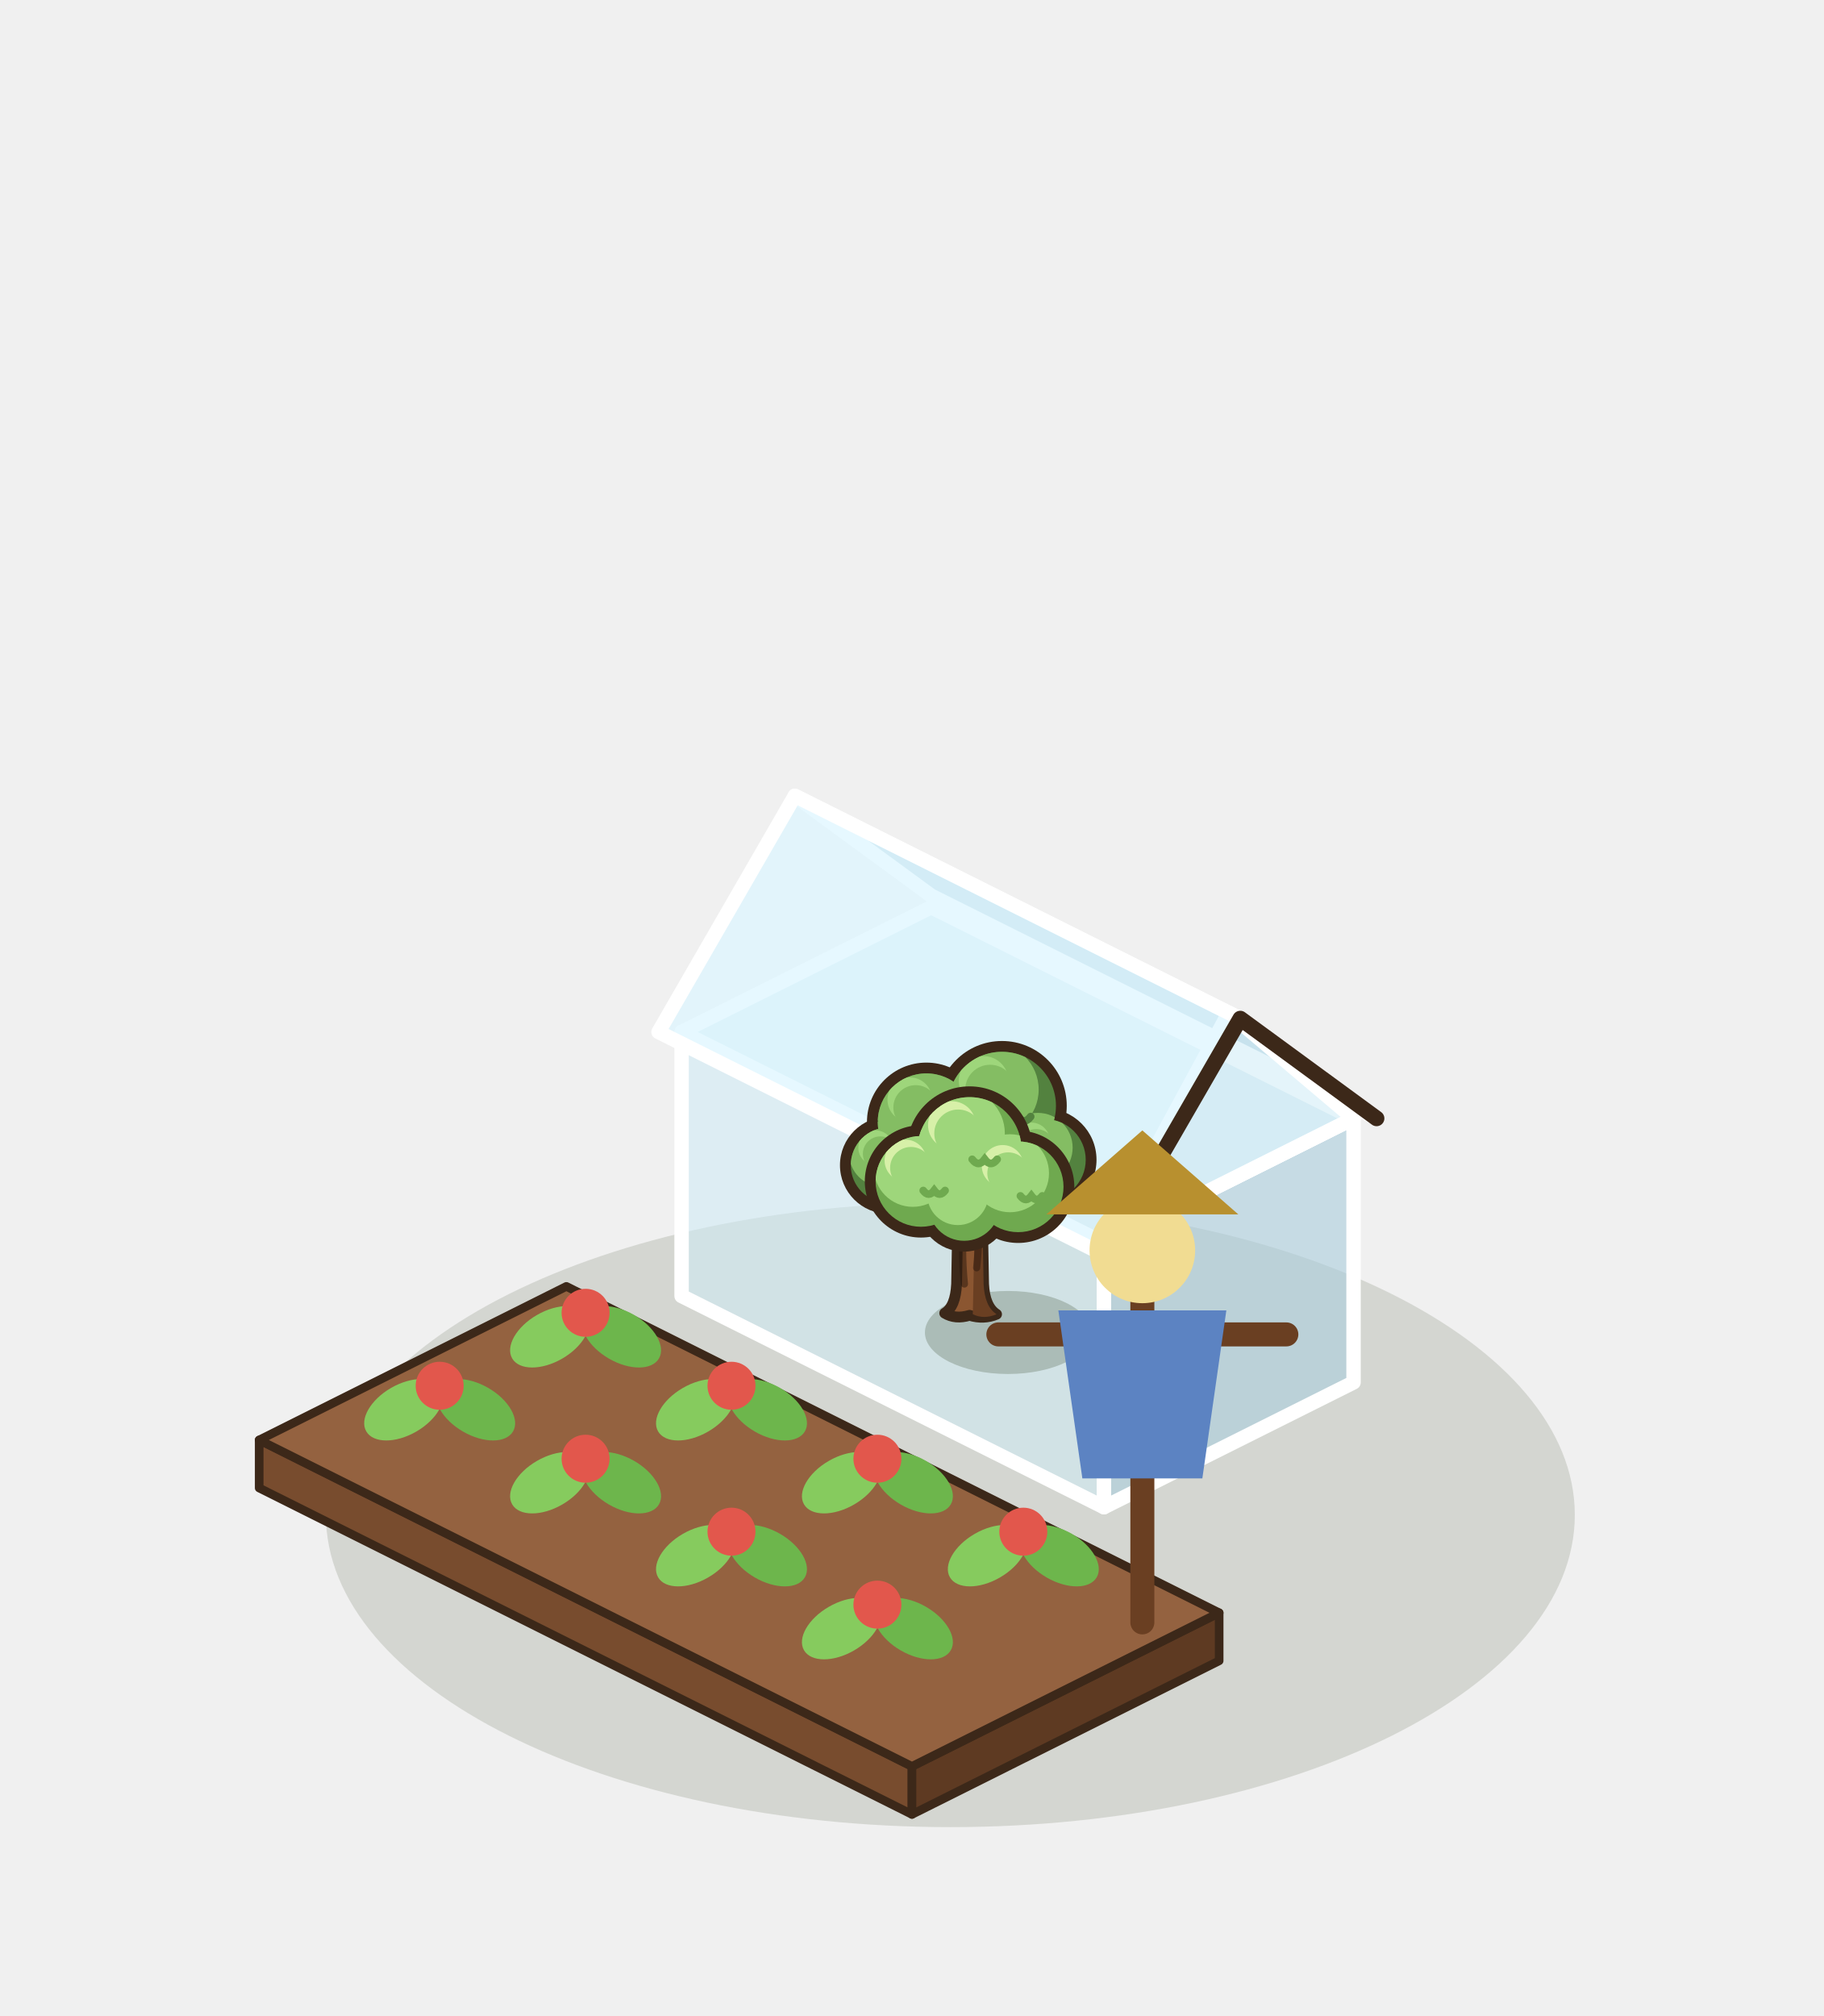
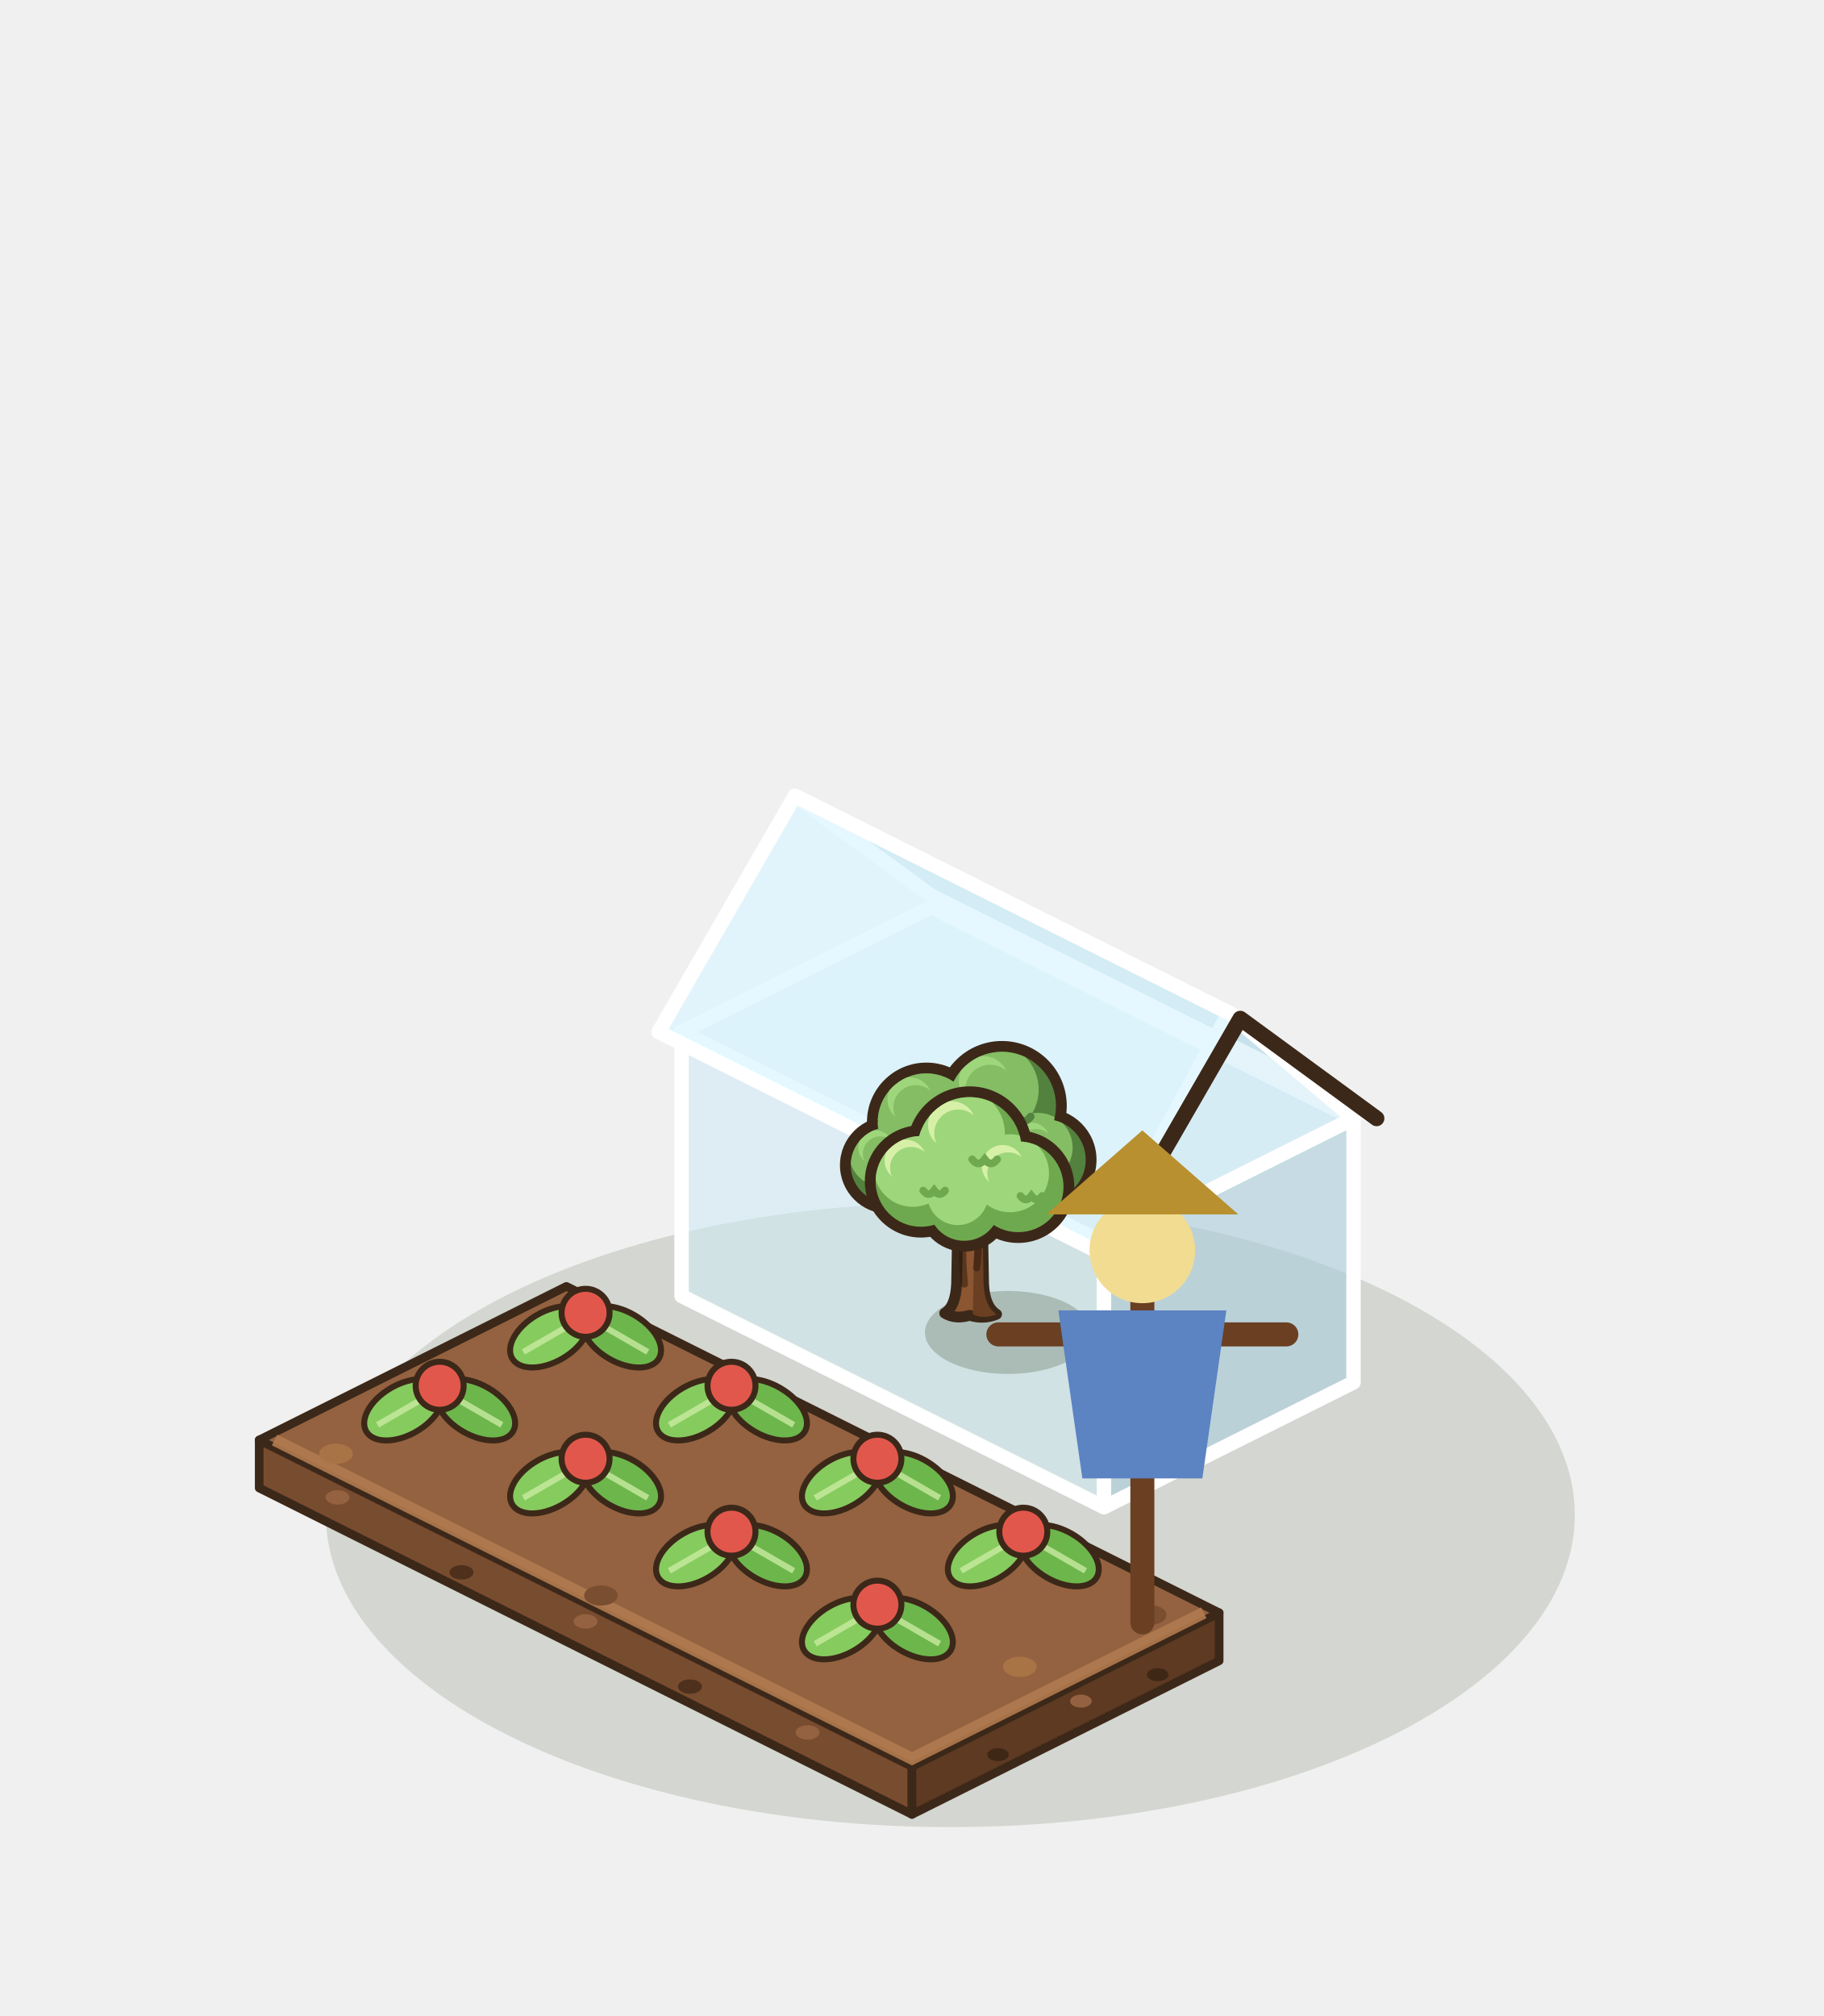
<svg xmlns="http://www.w3.org/2000/svg" width="190" height="210" viewBox="-95 -155 190 210">
  <g transform="scale(1.25)">
    <ellipse cx="3.2" cy="2.24" rx="52.04" ry="26.02" fill="rgba(40,55,20,0.14)" />
    <polygon points="-54.4,0 0,27.2 0,23.2 -54.4,-4" fill="#784C2E" stroke="#3C2819" stroke-width="0.72" stroke-linejoin="round" />
    <polygon points="25.6,14.4 0,27.2 0,23.2 25.6,10.4" fill="#5E3A22" stroke="#3C2819" stroke-width="0.72" stroke-linejoin="round" />
    <polygon points="-28.8,-16.8 25.6,10.4 0,23.2 -54.4,-4" fill="#946240" stroke="#3C2819" stroke-width="0.72" stroke-linejoin="round" />
-     <ellipse cx="-30.2" cy="-12.6" rx="3.6" ry="2.1" fill="#86CB5E" transform="rotate(-30 -30.2 -12.6)" />
-     <ellipse cx="-24.2" cy="-12.6" rx="3.6" ry="2.1" fill="#6DB64C" transform="rotate(30 -24.2 -12.6)" />
-     <circle cx="-27.2" cy="-14.6" r="2" fill="#E2574C" />
-     <ellipse cx="-42.36" cy="-6.52" rx="3.6" ry="2.1" fill="#86CB5E" transform="rotate(-30 -42.36 -6.52)" />
-     <ellipse cx="-36.36" cy="-6.52" rx="3.6" ry="2.1" fill="#6DB64C" transform="rotate(30 -36.36 -6.52)" />
-     <circle cx="-39.36" cy="-8.52" r="2" fill="#E2574C" />
-     <ellipse cx="-18.04" cy="-6.52" rx="3.6" ry="2.1" fill="#86CB5E" transform="rotate(-30 -18.04 -6.52)" />
-     <ellipse cx="-12.04" cy="-6.52" rx="3.6" ry="2.1" fill="#6DB64C" transform="rotate(30 -12.04 -6.52)" />
-     <circle cx="-15.04" cy="-8.52" r="2" fill="#E2574C" />
-     <ellipse cx="-30.2" cy="-0.44" rx="3.6" ry="2.1" fill="#86CB5E" transform="rotate(-30 -30.2 -0.44)" />
-     <ellipse cx="-24.2" cy="-0.44" rx="3.6" ry="2.1" fill="#6DB64C" transform="rotate(30 -24.2 -0.44)" />
-     <circle cx="-27.2" cy="-2.44" r="2" fill="#E2574C" />
-     <ellipse cx="-5.88" cy="-0.44" rx="3.6" ry="2.1" fill="#86CB5E" transform="rotate(-30 -5.88 -0.44)" />
-     <ellipse cx="0.12" cy="-0.44" rx="3.6" ry="2.1" fill="#6DB64C" transform="rotate(30 0.12 -0.44)" />
-     <circle cx="-2.88" cy="-2.44" r="2" fill="#E2574C" />
-     <ellipse cx="-18.04" cy="5.64" rx="3.6" ry="2.1" fill="#86CB5E" transform="rotate(-30 -18.04 5.64)" />
-     <ellipse cx="-12.04" cy="5.64" rx="3.6" ry="2.1" fill="#6DB64C" transform="rotate(30 -12.04 5.64)" />
-     <circle cx="-15.04" cy="3.64" r="2" fill="#E2574C" />
-     <ellipse cx="6.28" cy="5.64" rx="3.6" ry="2.1" fill="#86CB5E" transform="rotate(-30 6.28 5.64)" />
-     <ellipse cx="12.28" cy="5.64" rx="3.6" ry="2.1" fill="#6DB64C" transform="rotate(30 12.28 5.64)" />
-     <circle cx="9.28" cy="3.64" r="2" fill="#E2574C" />
-     <ellipse cx="-5.88" cy="11.72" rx="3.6" ry="2.1" fill="#86CB5E" transform="rotate(-30 -5.88 11.72)" />
-     <ellipse cx="0.12" cy="11.72" rx="3.6" ry="2.1" fill="#6DB64C" transform="rotate(30 0.12 11.72)" />
-     <circle cx="-2.88" cy="9.72" r="2" fill="#E2574C" />
+     <polyline points="-53.12,-4 0,22.56 24.32,10.4" fill="none" stroke="#B07A50" stroke-width="1" opacity=".9" />
+     <ellipse cx="-47.87" cy="0.78" rx="1" ry="0.6" fill="#946240" />
+     <ellipse cx="-37.54" cy="7.03" rx="1" ry="0.6" fill="#4E301C" />
+     <ellipse cx="-27.2" cy="11.12" rx="1" ry="0.6" fill="#946240" />
+     <ellipse cx="-18.5" cy="16.55" rx="1" ry="0.6" fill="#4E301C" />
+     <ellipse cx="-8.7" cy="20.37" rx="1" ry="0.6" fill="#946240" />
+     <ellipse cx="20.48" cy="15.56" rx="0.9" ry="0.54" fill="#3F2716" />
+     <ellipse cx="14.08" cy="17.76" rx="0.9" ry="0.54" fill="#946240" />
+     <ellipse cx="7.17" cy="22.22" rx="0.9" ry="0.54" fill="#3F2716" />
+     <ellipse cx="-48" cy="-2.85" rx="1.4" ry="0.84" fill="#A87445" />
+     <ellipse cx="-25.92" cy="8.96" rx="1.4" ry="0.84" fill="#7A4E30" />
+     <ellipse cx="8.99" cy="14.9" rx="1.4" ry="0.84" fill="#A87445" />
+     <ellipse cx="19.81" cy="10.58" rx="1.4" ry="0.84" fill="#7A4E30" />
+     <g transform="rotate(-30 -30.2 -12.6)">
+       <ellipse cx="-30.2" cy="-12.6" rx="3.6" ry="2.1" fill="#86CB5E" stroke="#3C2819" stroke-width="0.5" />
+       <line x1="-32.72" y1="-12.6" x2="-27.68" y2="-12.6" stroke="#C8EBA0" stroke-width="0.5" opacity=".8" />
+     </g>
+     <g transform="rotate(30 -24.2 -12.6)">
+       <ellipse cx="-24.2" cy="-12.6" rx="3.6" ry="2.1" fill="#6DB64C" stroke="#3C2819" stroke-width="0.5" />
+       <line x1="-26.72" y1="-12.6" x2="-21.68" y2="-12.6" stroke="#C8EBA0" stroke-width="0.5" opacity=".8" />
+     </g>
+     <circle cx="-27.2" cy="-14.6" r="2" fill="#E2574C" stroke="#3C2819" stroke-width="0.5" />
+     <g transform="rotate(-30 -42.36 -6.52)">
+       <ellipse cx="-42.36" cy="-6.52" rx="3.6" ry="2.1" fill="#86CB5E" stroke="#3C2819" stroke-width="0.5" />
+       <line x1="-44.88" y1="-6.52" x2="-39.84" y2="-6.52" stroke="#C8EBA0" stroke-width="0.5" opacity=".8" />
+     </g>
+     <g transform="rotate(30 -36.36 -6.52)">
+       <ellipse cx="-36.36" cy="-6.52" rx="3.6" ry="2.1" fill="#6DB64C" stroke="#3C2819" stroke-width="0.5" />
+       <line x1="-38.88" y1="-6.52" x2="-33.84" y2="-6.52" stroke="#C8EBA0" stroke-width="0.5" opacity=".8" />
+     </g>
+     <circle cx="-39.36" cy="-8.52" r="2" fill="#E2574C" stroke="#3C2819" stroke-width="0.5" />
+     <g transform="rotate(-30 -18.04 -6.52)">
+       <ellipse cx="-18.04" cy="-6.52" rx="3.6" ry="2.1" fill="#86CB5E" stroke="#3C2819" stroke-width="0.5" />
+       <line x1="-20.56" y1="-6.52" x2="-15.52" y2="-6.52" stroke="#C8EBA0" stroke-width="0.5" opacity=".8" />
+     </g>
+     <g transform="rotate(30 -12.04 -6.52)">
+       <ellipse cx="-12.04" cy="-6.52" rx="3.6" ry="2.1" fill="#6DB64C" stroke="#3C2819" stroke-width="0.5" />
+       <line x1="-14.56" y1="-6.52" x2="-9.52" y2="-6.52" stroke="#C8EBA0" stroke-width="0.5" opacity=".8" />
+     </g>
+     <circle cx="-15.04" cy="-8.52" r="2" fill="#E2574C" stroke="#3C2819" stroke-width="0.5" />
+     <g transform="rotate(-30 -30.2 -0.44)">
+       <ellipse cx="-30.2" cy="-0.44" rx="3.6" ry="2.1" fill="#86CB5E" stroke="#3C2819" stroke-width="0.5" />
+       <line x1="-32.72" y1="-0.44" x2="-27.68" y2="-0.44" stroke="#C8EBA0" stroke-width="0.5" opacity=".8" />
+     </g>
+     <g transform="rotate(30 -24.2 -0.44)">
+       <ellipse cx="-24.2" cy="-0.44" rx="3.6" ry="2.1" fill="#6DB64C" stroke="#3C2819" stroke-width="0.5" />
+       <line x1="-26.72" y1="-0.44" x2="-21.68" y2="-0.44" stroke="#C8EBA0" stroke-width="0.5" opacity=".8" />
+     </g>
+     <circle cx="-27.2" cy="-2.44" r="2" fill="#E2574C" stroke="#3C2819" stroke-width="0.5" />
+     <g transform="rotate(-30 -5.88 -0.44)">
+       <ellipse cx="-5.88" cy="-0.44" rx="3.6" ry="2.1" fill="#86CB5E" stroke="#3C2819" stroke-width="0.5" />
+       <line x1="-8.4" y1="-0.44" x2="-3.36" y2="-0.44" stroke="#C8EBA0" stroke-width="0.5" opacity=".8" />
+     </g>
+     <g transform="rotate(30 0.12 -0.44)">
+       <ellipse cx="0.12" cy="-0.44" rx="3.6" ry="2.1" fill="#6DB64C" stroke="#3C2819" stroke-width="0.5" />
+       <line x1="-2.4" y1="-0.44" x2="2.64" y2="-0.44" stroke="#C8EBA0" stroke-width="0.5" opacity=".8" />
+     </g>
+     <circle cx="-2.88" cy="-2.44" r="2" fill="#E2574C" stroke="#3C2819" stroke-width="0.5" />
+     <g transform="rotate(-30 -18.04 5.64)">
+       <ellipse cx="-18.04" cy="5.64" rx="3.6" ry="2.1" fill="#86CB5E" stroke="#3C2819" stroke-width="0.5" />
+       <line x1="-20.56" y1="5.64" x2="-15.52" y2="5.64" stroke="#C8EBA0" stroke-width="0.5" opacity=".8" />
+     </g>
+     <g transform="rotate(30 -12.04 5.64)">
+       <ellipse cx="-12.04" cy="5.64" rx="3.6" ry="2.1" fill="#6DB64C" stroke="#3C2819" stroke-width="0.5" />
+       <line x1="-14.56" y1="5.64" x2="-9.52" y2="5.64" stroke="#C8EBA0" stroke-width="0.5" opacity=".8" />
+     </g>
+     <circle cx="-15.04" cy="3.64" r="2" fill="#E2574C" stroke="#3C2819" stroke-width="0.5" />
+     <g transform="rotate(-30 6.28 5.64)">
+       <ellipse cx="6.28" cy="5.64" rx="3.6" ry="2.1" fill="#86CB5E" stroke="#3C2819" stroke-width="0.5" />
+       <line x1="3.76" y1="5.64" x2="8.8" y2="5.64" stroke="#C8EBA0" stroke-width="0.5" opacity=".8" />
+     </g>
+     <g transform="rotate(30 12.28 5.64)">
+       <ellipse cx="12.28" cy="5.64" rx="3.6" ry="2.1" fill="#6DB64C" stroke="#3C2819" stroke-width="0.5" />
+       <line x1="9.76" y1="5.64" x2="14.8" y2="5.64" stroke="#C8EBA0" stroke-width="0.5" opacity=".8" />
+     </g>
+     <circle cx="9.28" cy="3.64" r="2" fill="#E2574C" stroke="#3C2819" stroke-width="0.5" />
+     <g transform="rotate(-30 -5.88 11.72)">
+       <ellipse cx="-5.88" cy="11.72" rx="3.6" ry="2.1" fill="#86CB5E" stroke="#3C2819" stroke-width="0.5" />
+       <line x1="-8.4" y1="11.72" x2="-3.36" y2="11.72" stroke="#C8EBA0" stroke-width="0.5" opacity=".8" />
+     </g>
+     <g transform="rotate(30 0.12 11.72)">
+       <ellipse cx="0.12" cy="11.72" rx="3.6" ry="2.1" fill="#6DB64C" stroke="#3C2819" stroke-width="0.5" />
+       <line x1="-2.4" y1="11.72" x2="2.64" y2="11.72" stroke="#C8EBA0" stroke-width="0.5" opacity=".8" />
+     </g>
+     <circle cx="-2.88" cy="9.72" r="2" fill="#E2574C" stroke="#3C2819" stroke-width="0.5" />
    <polygon points="-19.2,-16 16,1.6 16,-20.4 -19.2,-38" fill="rgba(205,235,245,.55)" stroke="#FFFFFF" stroke-width="1.2" stroke-linejoin="round" />
    <polygon points="36.8,-8.8 16,1.6 16,-20.4 36.8,-30.8" fill="rgba(170,205,220,.6)" stroke="#FFFFFF" stroke-width="1.2" stroke-linejoin="round" />
    <polygon points="1.6,-48.4 36.8,-30.8 16,-20.4 -19.2,-38" fill="rgba(205,235,245,.55)" stroke="#FFFFFF" stroke-width="1.2" stroke-linejoin="round" />
    <polygon points="1.6,-49.36 38.72,-30.8 27.36,-39.12 -9.76,-57.68" fill="rgba(170,205,220,.7)" stroke="#FFFFFF" stroke-width="1.2" stroke-linejoin="round" />
    <polygon points="36.8,-30.8 16,-20.4 26.4,-39.6" fill="rgba(205,235,245,.55)" stroke="#FFFFFF" stroke-width="1.2" stroke-linejoin="round" />
    <polygon points="-9.76,-57.68 27.36,-39.12 16,-19.44 -21.12,-38" fill="rgba(220,245,255,.7)" stroke="#FFFFFF" stroke-width="1.2" stroke-linejoin="round" />
    <polyline points="38.72,-30.8 27.36,-39.12 16,-19.44" fill="none" stroke="#3C2819" stroke-width="1.3" stroke-linejoin="round" stroke-linecap="round" />
    <ellipse cx="8" cy="-12.96" rx="6.92" ry="3.46" fill="rgba(40,55,20,0.22)" />
    <path d="M2.73,-14.57 Q3.63,-15.11 3.72,-17 L3.81,-21.95 Q2.55,-23.75 1.38,-25.1 L2.28,-25.73 Q3.72,-24.47 4.8,-23.57 Q5.88,-24.65 7.23,-25.82 L8.04,-25.01 Q6.87,-23.75 5.88,-21.95 L5.97,-17 Q6.06,-15.11 7.05,-14.48 Q5.99,-14.03 4.8,-14.39 Q3.61,-14.03 2.73,-14.57 Z" fill="#8B5631" stroke="#3C2819" stroke-width="0.9" stroke-linejoin="round" />
    <path d="M5.07,-14.48 L5.23,-21.95 L5.88,-21.95 L5.97,-17 Q6.06,-15.11 7.05,-14.48 Q5.99,-14.03 5.07,-14.48 Z" fill="#6A3F22" />
    <path d="M4.37,-17 q-0.3,-3 0,-6 M5.39,-18.35 q0.3,-2.6 0,-5" stroke="rgba(40,22,12,.5)" stroke-width="0.6" fill="none" stroke-linecap="round" />
    <circle cx="1.2" cy="-30.5" r="4.95" fill="#3C2819" />
    <circle cx="7.5" cy="-31.85" r="5.4" fill="#3C2819" />
    <circle cx="11.1" cy="-27.35" r="4.28" fill="#3C2819" />
    <circle cx="-1.95" cy="-26.9" r="4.05" fill="#3C2819" />
    <defs>
      <clipPath id="rtm40_m55_45f">
        <circle cx="1.2" cy="-30.5" r="4.05" fill="#000" />
        <circle cx="7.5" cy="-31.85" r="4.5" fill="#000" />
        <circle cx="11.1" cy="-27.35" r="3.38" fill="#000" />
        <circle cx="-1.95" cy="-26.9" r="3.15" fill="#000" />
      </clipPath>
    </defs>
    <g clip-path="url(#rtm40_m55_45f)">
      <circle cx="1.2" cy="-30.5" r="4.05" fill="#53823f" />
      <circle cx="7.5" cy="-31.85" r="4.5" fill="#53823f" />
      <circle cx="11.1" cy="-27.35" r="3.38" fill="#53823f" />
      <circle cx="-1.95" cy="-26.9" r="3.15" fill="#53823f" />
      <circle cx="0.47" cy="-31.71" r="3.48" fill="#84bd63" />
      <circle cx="6.69" cy="-33.2" r="3.87" fill="#84bd63" />
      <circle cx="10.49" cy="-28.36" r="2.9" fill="#84bd63" />
      <circle cx="-2.52" cy="-27.85" r="2.71" fill="#84bd63" />
      <circle cx="-0.18" cy="-32.36" r="1.86" fill="#9ED67B" />
      <circle cx="0.31" cy="-31.71" r="1.86" fill="#84bd63" />
      <circle cx="5.97" cy="-33.92" r="2.07" fill="#9ED67B" />
      <circle cx="6.51" cy="-33.2" r="2.07" fill="#84bd63" />
      <circle cx="9.95" cy="-28.9" r="1.55" fill="#9ED67B" />
      <circle cx="10.36" cy="-28.36" r="1.55" fill="#84bd63" />
      <circle cx="-3.02" cy="-28.35" r="1.45" fill="#9ED67B" />
      <circle cx="-2.64" cy="-27.85" r="1.45" fill="#84bd63" />
      <path d="M1.4,-29.69 q0.49,0.65 0.97,0 q0.49,0.65 0.97,0" fill="none" stroke="#53823f" stroke-width="0.64" stroke-linecap="round" />
      <path d="M7.73,-30.95 q0.54,0.72 1.08,0 q0.54,0.72 1.08,0" fill="none" stroke="#53823f" stroke-width="0.64" stroke-linecap="round" />
      <path d="M11.27,-26.67 q0.41,0.54 0.81,0 q0.41,0.54 0.81,0" fill="none" stroke="#53823f" stroke-width="0.64" stroke-linecap="round" />
      <path d="M-1.79,-26.27 q0.38,0.5 0.76,0 q0.38,0.5 0.76,0" fill="none" stroke="#53823f" stroke-width="0.64" stroke-linecap="round" />
    </g>
    <circle cx="0.75" cy="-25.55" r="4.68" fill="#3C2819" />
    <circle cx="8.85" cy="-25.1" r="4.68" fill="#3C2819" />
    <circle cx="4.8" cy="-28.25" r="5.22" fill="#3C2819" />
    <circle cx="4.35" cy="-23.57" r="3.87" fill="#3C2819" />
    <defs>
      <clipPath id="rtm40_m55_45a">
        <circle cx="0.75" cy="-25.55" r="3.78" fill="#000" />
        <circle cx="8.85" cy="-25.1" r="3.78" fill="#000" />
        <circle cx="4.8" cy="-28.25" r="4.32" fill="#000" />
        <circle cx="4.35" cy="-23.57" r="2.97" fill="#000" />
      </clipPath>
    </defs>
    <g clip-path="url(#rtm40_m55_45a)">
      <circle cx="0.75" cy="-25.55" r="3.78" fill="#6FA94F" />
      <circle cx="8.85" cy="-25.1" r="3.78" fill="#6FA94F" />
      <circle cx="4.8" cy="-28.25" r="4.32" fill="#6FA94F" />
      <circle cx="4.35" cy="-23.57" r="2.97" fill="#6FA94F" />
      <circle cx="0.07" cy="-26.68" r="3.25" fill="#9ED67B" />
      <circle cx="8.17" cy="-26.23" r="3.25" fill="#9ED67B" />
      <circle cx="4.02" cy="-29.55" r="3.72" fill="#9ED67B" />
      <circle cx="3.82" cy="-24.46" r="2.55" fill="#9ED67B" />
      <circle cx="-0.54" cy="-27.29" r="1.74" fill="#D7F0A8" />
      <circle cx="-0.08" cy="-26.68" r="1.74" fill="#9ED67B" />
      <circle cx="7.56" cy="-26.84" r="1.74" fill="#D7F0A8" />
      <circle cx="8.02" cy="-26.23" r="1.74" fill="#9ED67B" />
      <circle cx="3.33" cy="-30.24" r="1.99" fill="#D7F0A8" />
      <circle cx="3.85" cy="-29.55" r="1.99" fill="#9ED67B" />
      <path d="M0.94,-24.79 q0.45,0.6 0.91,0 q0.45,0.6 0.91,0" fill="none" stroke="#6FA94F" stroke-width="0.64" stroke-linecap="round" />
      <path d="M9.04,-24.34 q0.45,0.6 0.91,0 q0.45,0.6 0.91,0" fill="none" stroke="#6FA94F" stroke-width="0.64" stroke-linecap="round" />
      <path d="M5.02,-27.39 q0.52,0.69 1.04,0 q0.52,0.69 1.04,0" fill="none" stroke="#6FA94F" stroke-width="0.64" stroke-linecap="round" />
    </g>
    <line x1="19.2" y1="11.2" x2="19.2" y2="-22.8" stroke="#6A3F22" stroke-width="2" stroke-linecap="round" />
    <line x1="7.2" y1="-12.8" x2="31.2" y2="-12.8" stroke="#6A3F22" stroke-width="2" stroke-linecap="round" />
    <path d="M12.2,-14.8 L26.2,-14.8 L24.2,-0.8 L14.2,-0.8 Z" fill="#5C83C2" />
    <circle cx="19.2" cy="-19.8" r="4.4" fill="#F1DC92" />
    <path d="M11.2,-22.8 L27.2,-22.8 L19.2,-29.8 Z" fill="#B8902F" />
  </g>
</svg>
